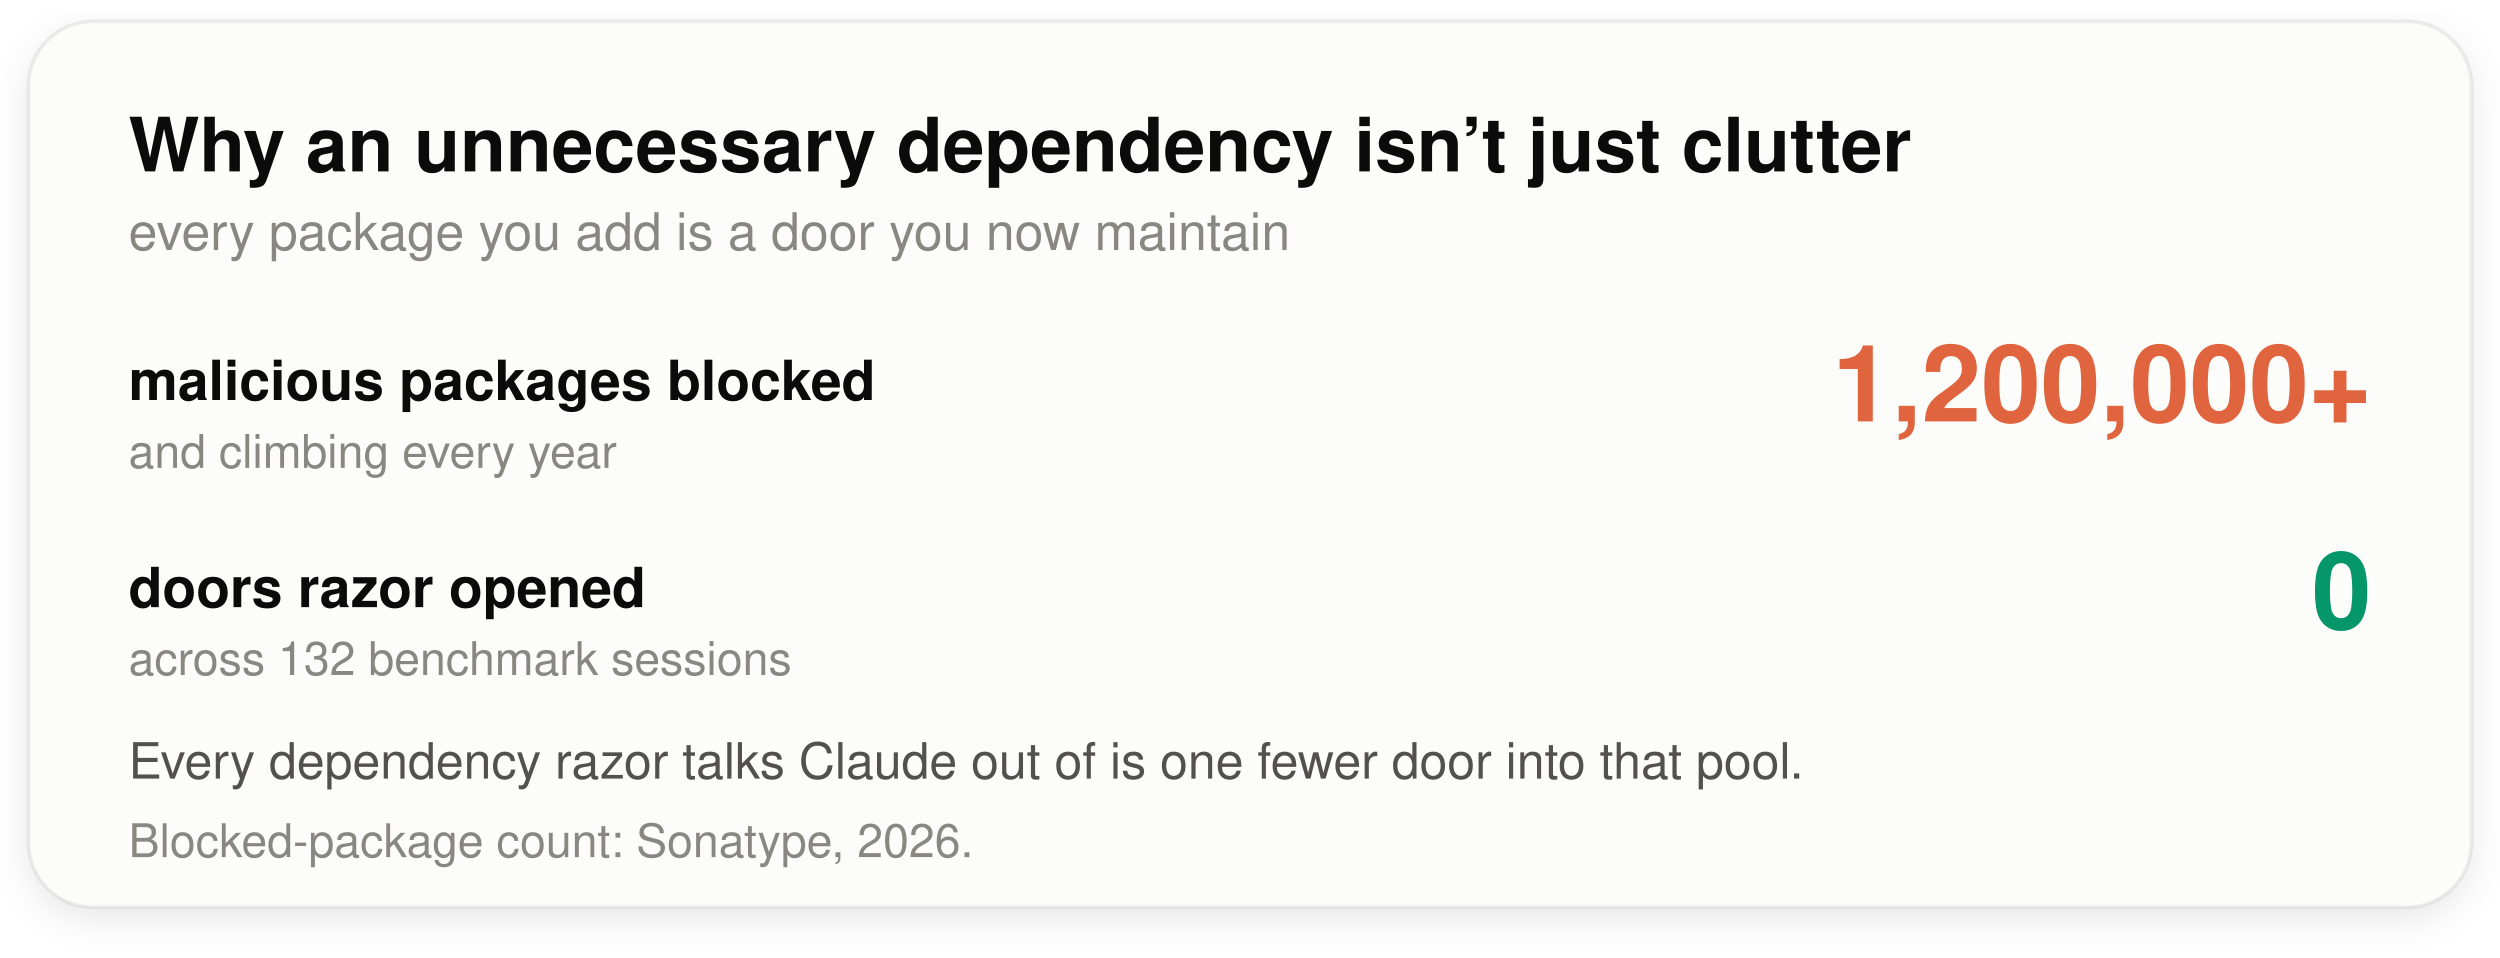
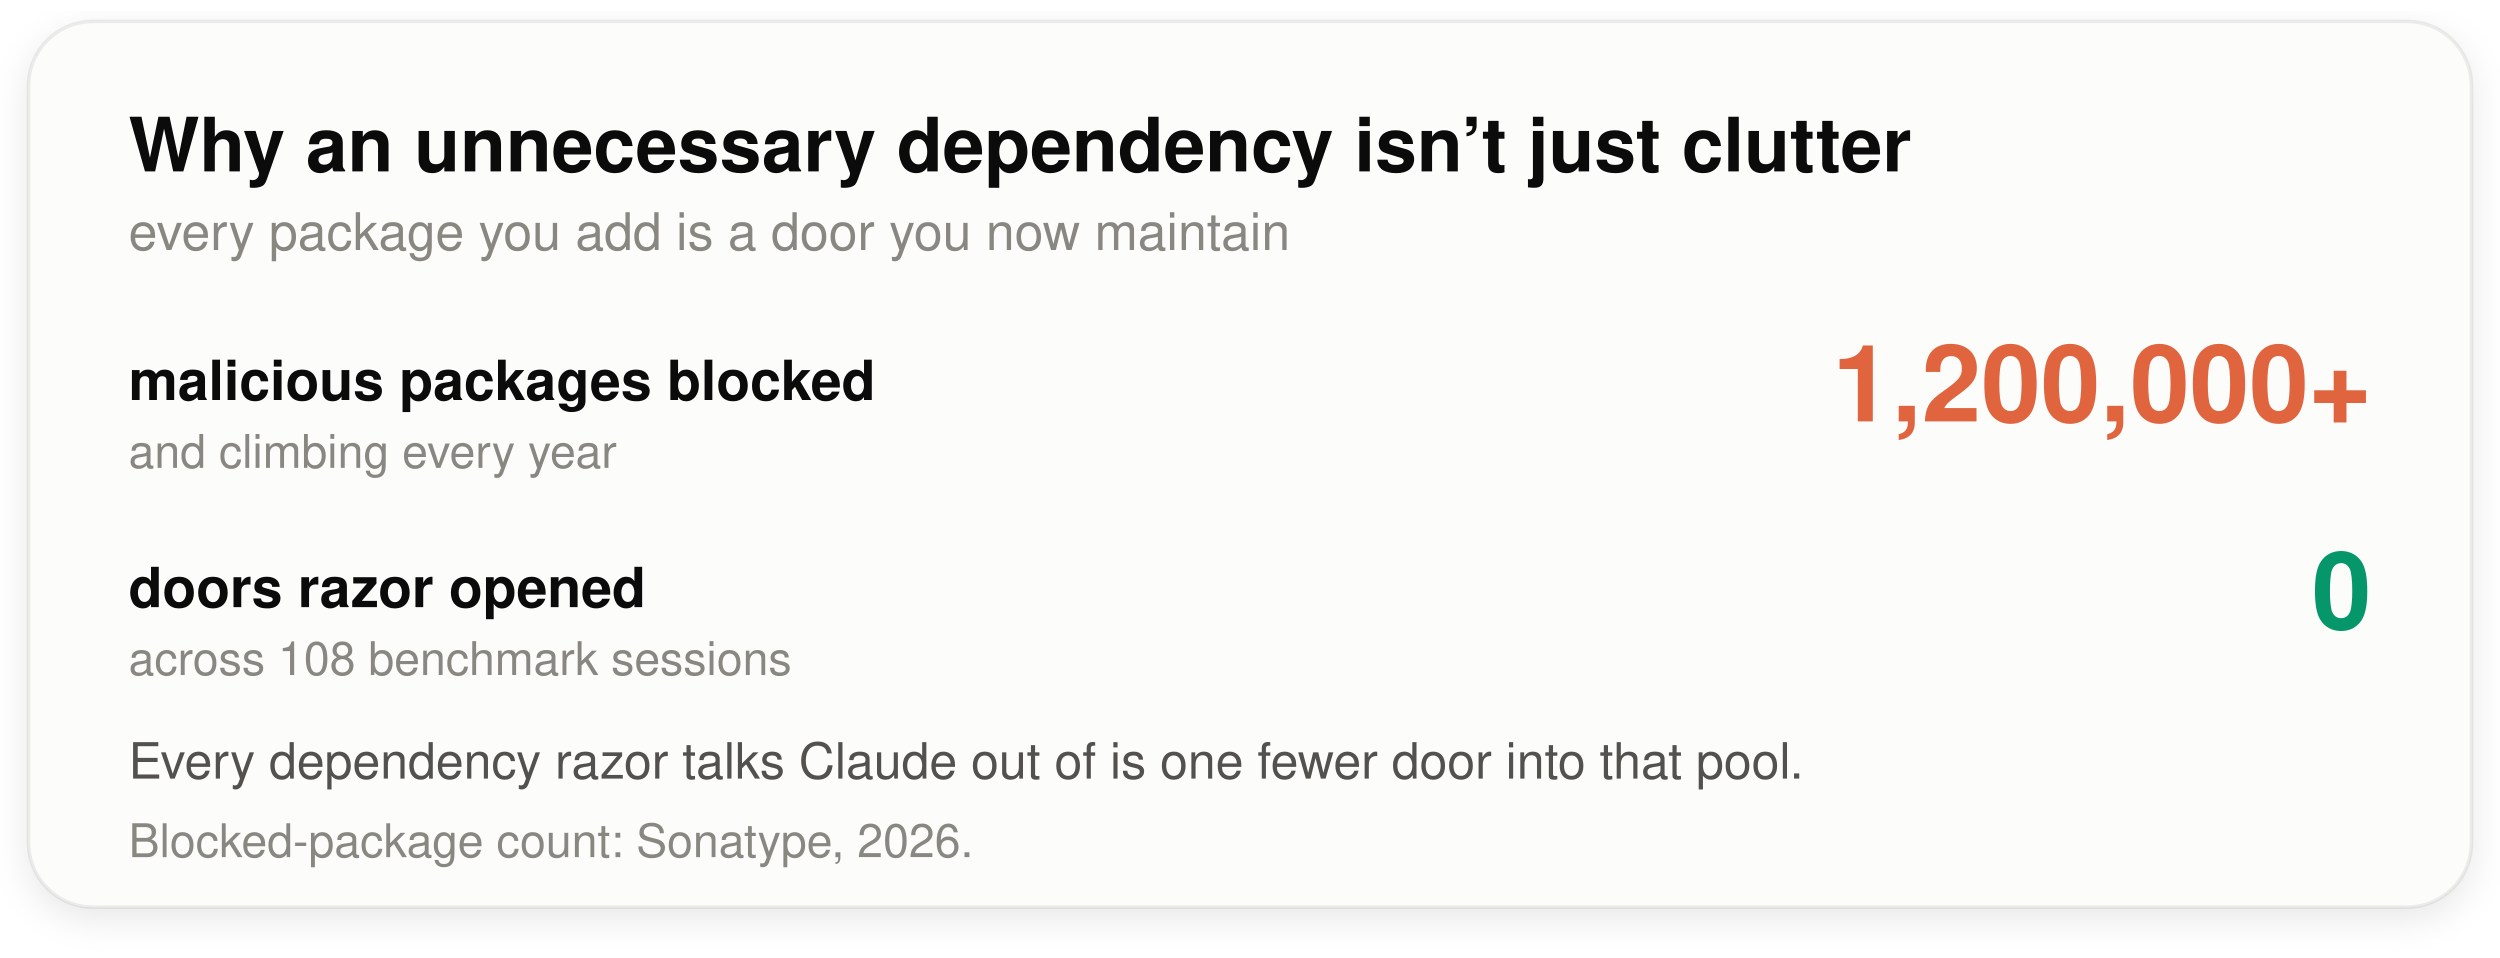
- <svg xmlns="http://www.w3.org/2000/svg" viewBox="0 0 700 268" font-family="-apple-system,BlinkMacSystemFont,'Segoe UI',Helvetica,Arial,sans-serif" role="img" aria-label="More than 1.2 million malicious open-source packages blocked to date, and climbing; across 132 sessions razor opened zero doors into that pool">
+ <svg xmlns="http://www.w3.org/2000/svg" viewBox="0 0 700 268" font-family="-apple-system,BlinkMacSystemFont,'Segoe UI',Helvetica,Arial,sans-serif" role="img" aria-label="More than 1.2 million malicious open-source packages blocked to date, and climbing; across 108 sessions razor opened zero doors into that pool">
  <style>.card{fill:#fcfcfb}.card{stroke:rgba(11,11,11,.07)}.ink{fill:#0b0b0b}.ink2{fill:#52514e}.mut{fill:#898781}.bp{fill:#dcd9d0}.cw{fill:#e3f2e3}.cwt{fill:#0a6b0a}.cf{fill:#f0efeb}.cft{fill:#52514e}.ac{fill:#059669}.bad{fill:#e0653f}@media(prefers-color-scheme:dark){.card{fill:#161b22}.card{stroke:#30363d}.ink{fill:#e6edf3}.ink2{fill:#b0b8c0}.mut{fill:#9198a1}.bp{fill:#3d3c37}.cw{fill:#17301f}.cwt{fill:#3fb950}.cf{fill:#2b2b29}.cft{fill:#9198a1}.ac{fill:#3fb950}}</style>
  <filter id="s" x="-20%" y="-20%" width="140%" height="140%">
    <feDropShadow dx="0" dy="3" stdDeviation="5" flood-color="#0b0b0b" flood-opacity=".10" />
  </filter>
  <rect class="card" x="8" y="6" width="684" height="248" rx="18" filter="url(#s)" />
  <text class="ink" x="36" y="48" font-size="21" font-weight="800">Why an unnecessary dependency isn’t just clutter</text>
  <text class="mut" x="36" y="70" font-size="14.5">every package you add is a door you now maintain</text>
  <text class="ink" x="36" y="112" font-size="15.5" font-weight="600">malicious packages blocked</text>
  <text class="mut" x="36" y="131" font-size="13">and climbing every year</text>
  <text class="bad" x="664" y="118" font-size="30" font-weight="800" text-anchor="end">1,200,000+</text>
  <text class="ink" x="36" y="170" font-size="15.5" font-weight="600">doors razor opened</text>
-   <text class="mut" x="36" y="189" font-size="13">across 132 benchmark sessions</text>
+   <text class="mut" x="36" y="189" font-size="13">across 108 benchmark sessions</text>
  <text class="ac" x="664" y="176" font-size="30" font-weight="800" text-anchor="end">0</text>
  <text class="ink2" x="36" y="218" font-size="14">Every dependency razor talks Claude out of is one fewer door into that pool.</text>
  <text class="mut" x="36" y="240" font-size="13">Blocked-package count: Sonatype, 2026.</text>
</svg>
